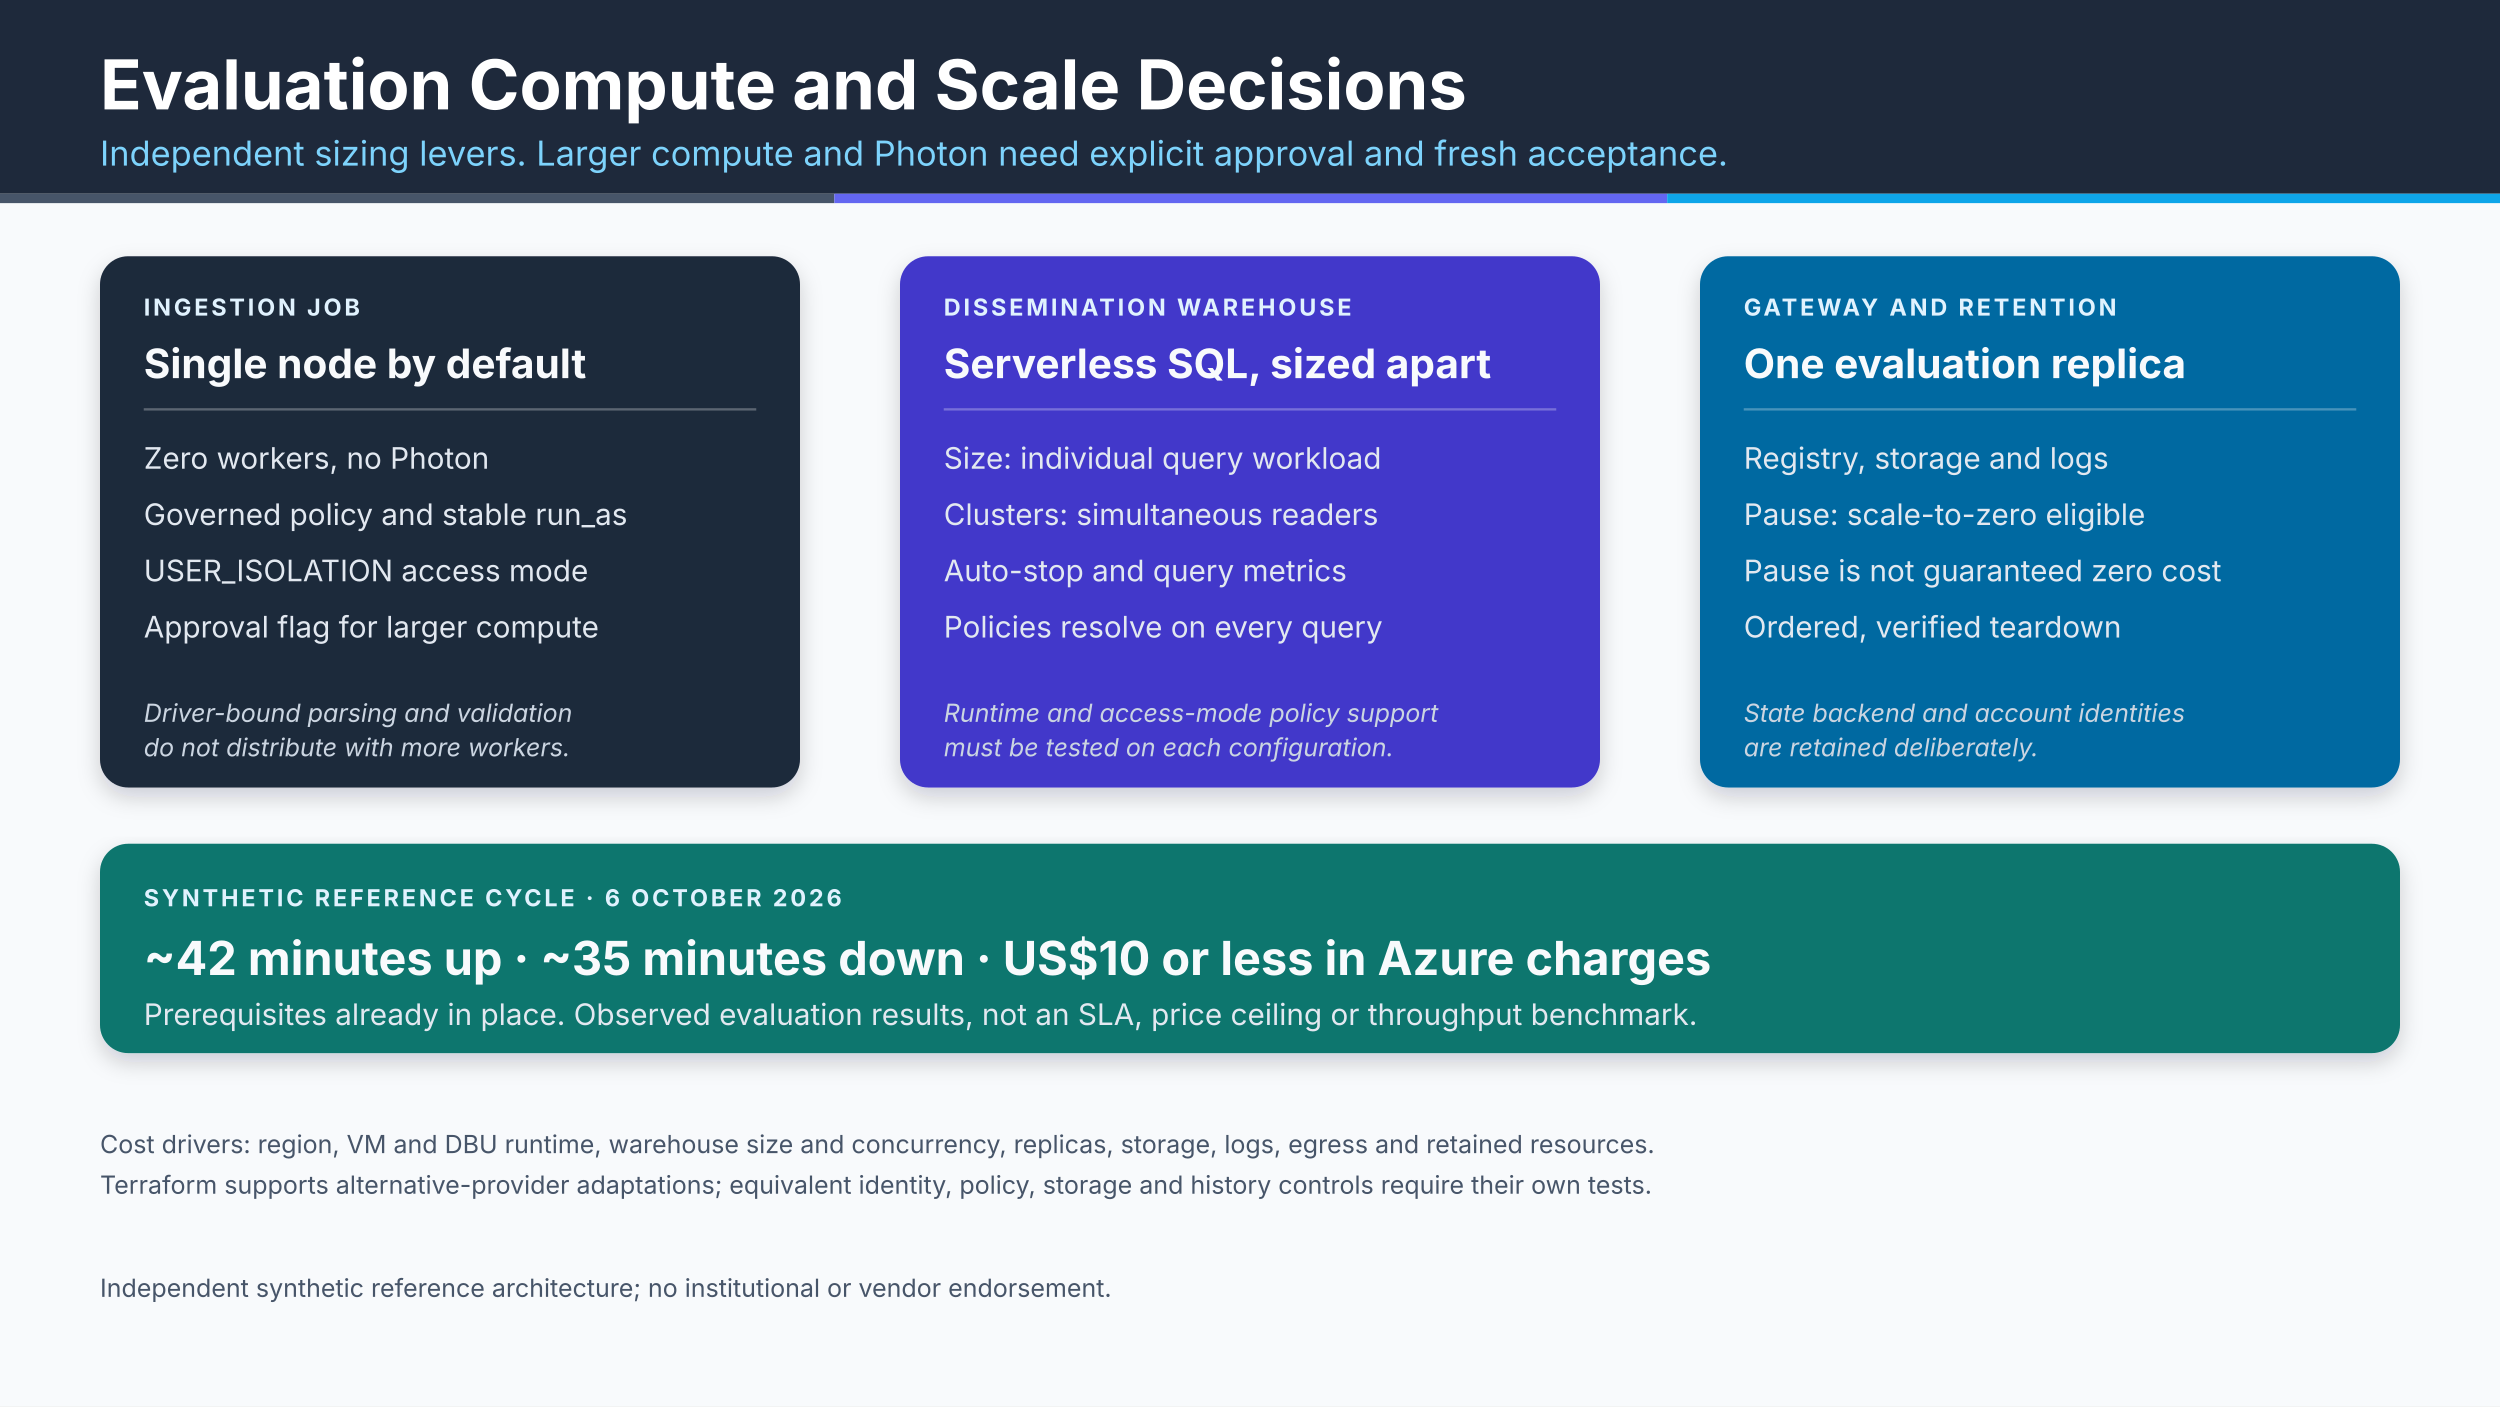
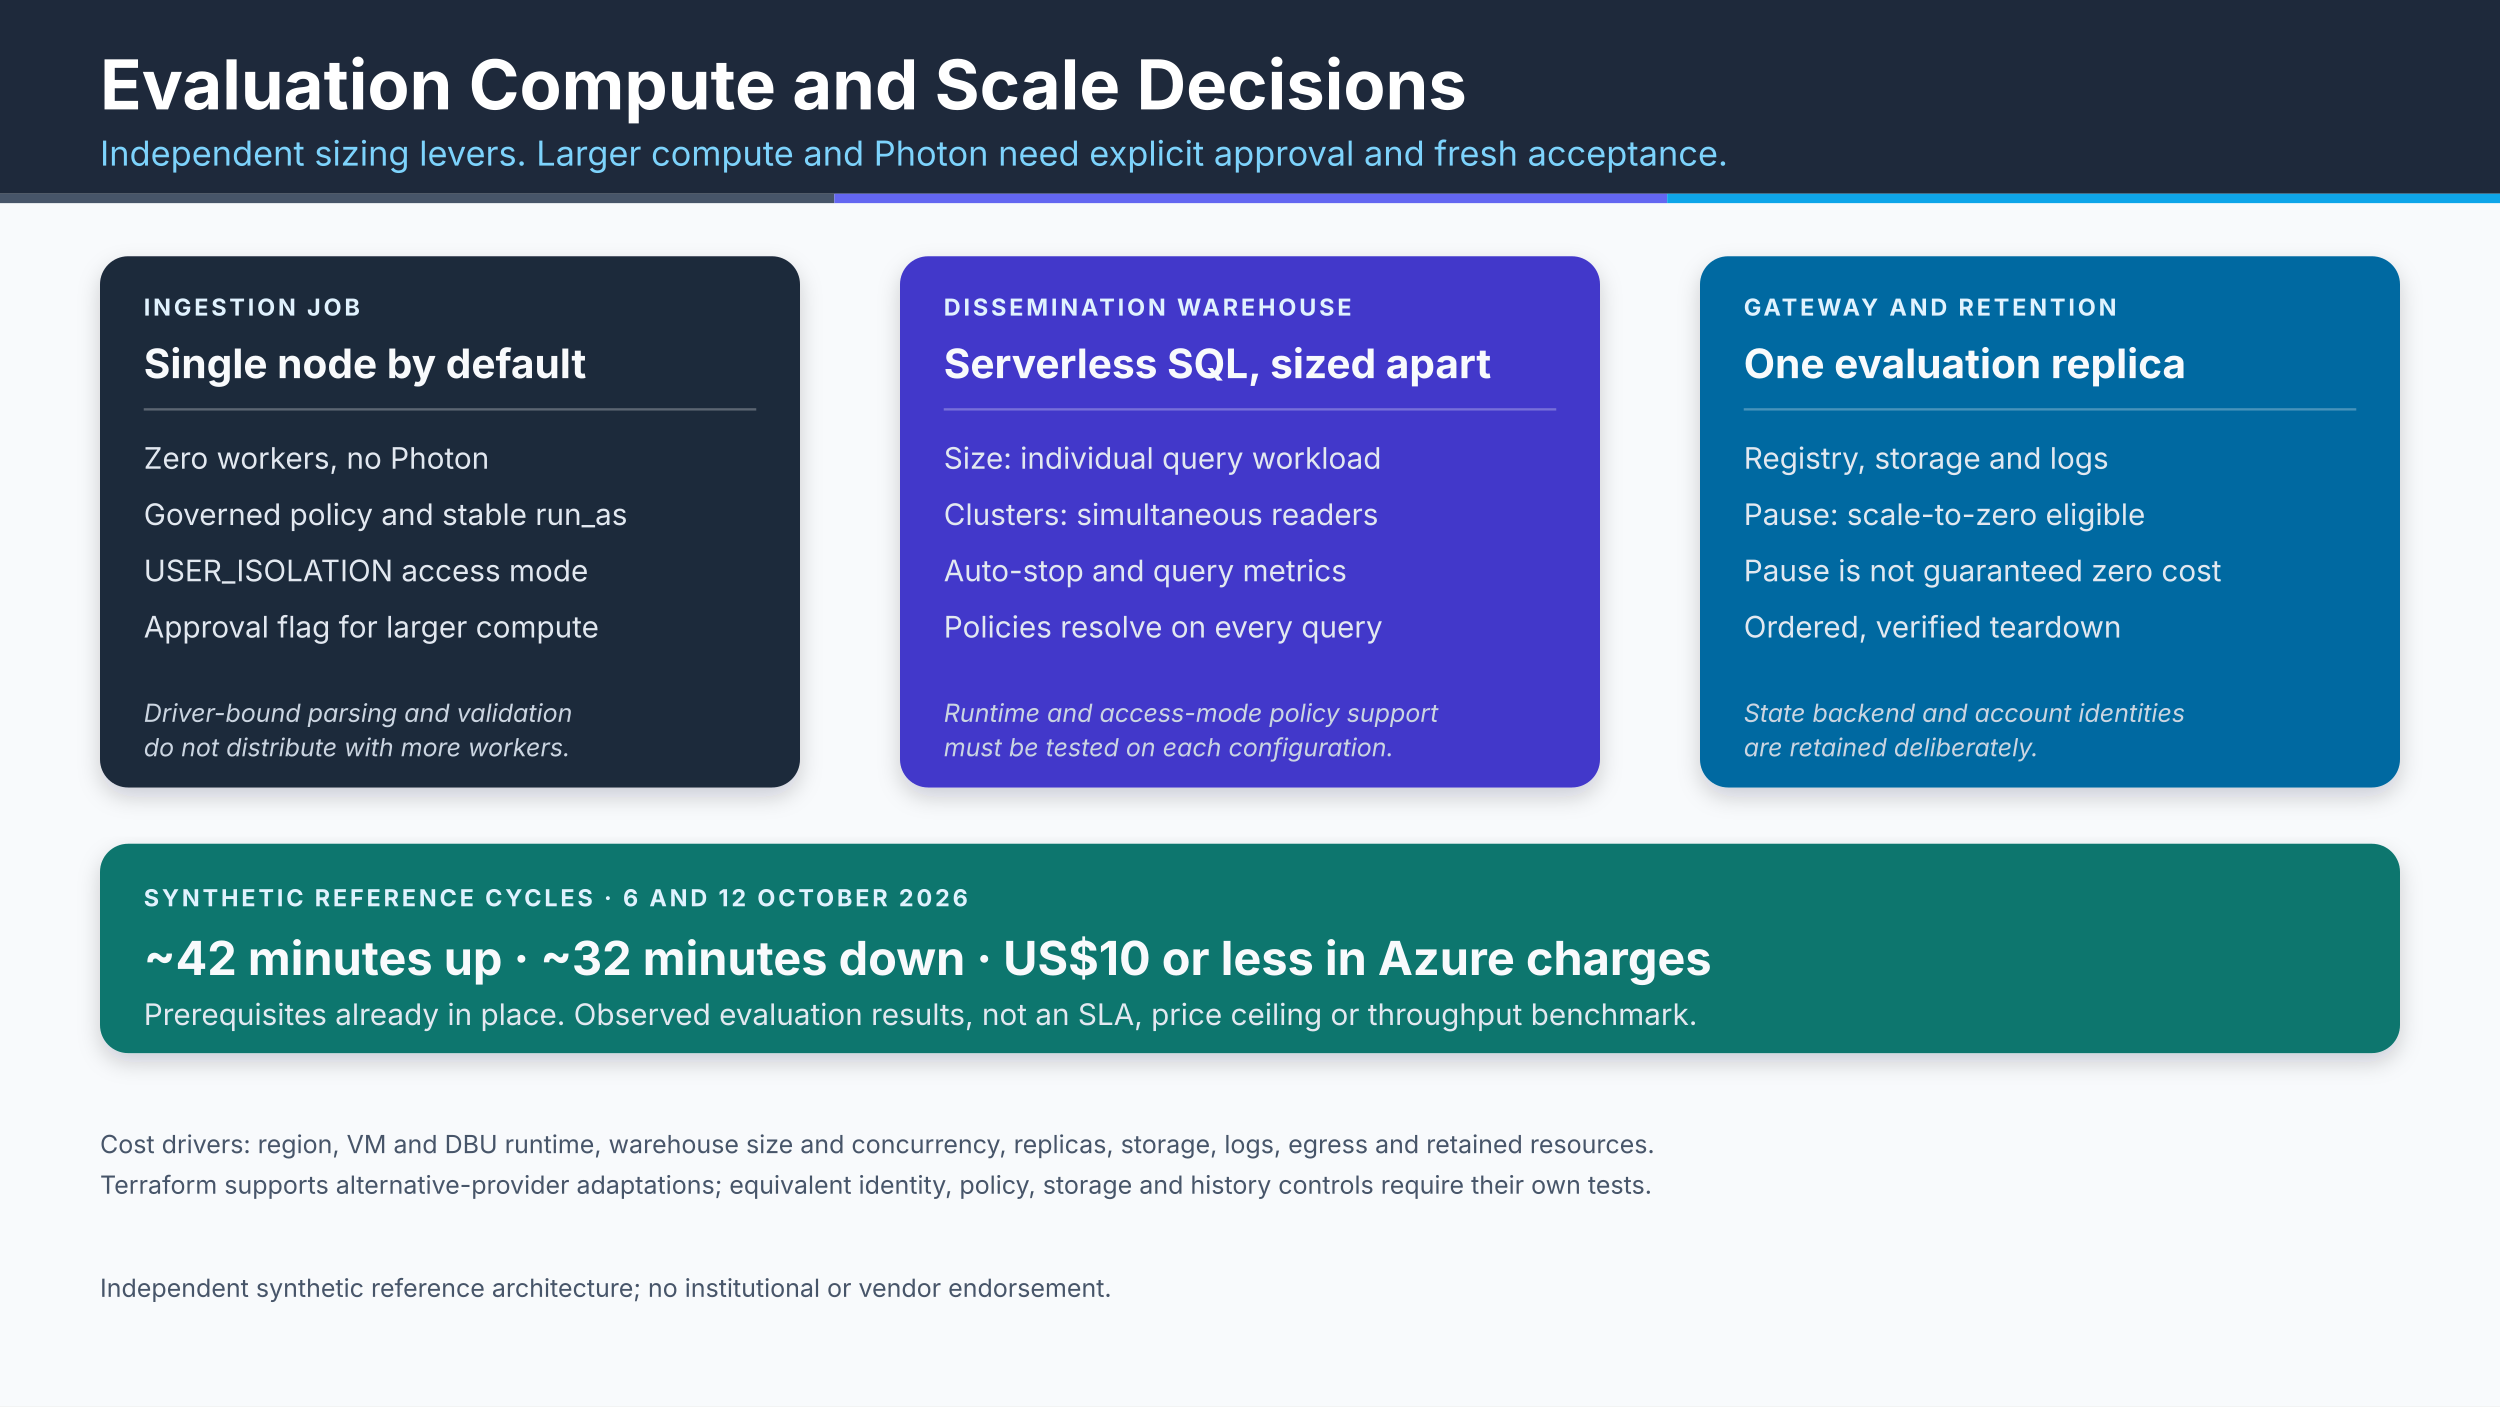
<svg xmlns="http://www.w3.org/2000/svg" width="1600" height="900" viewBox="0 0 1600 900" role="img" aria-labelledby="title description">
  <defs>
    <filter id="lift" x="-8%" y="-8%" width="116%" height="130%">
      <feDropShadow dx="0" dy="6" stdDeviation="7" flood-color="#0F172A" flood-opacity="0.18" />
    </filter>
  </defs>
  <style>
    text{font-family:Inter,'Segoe UI',Lato,'Liberation Sans',Arial,sans-serif;font-size:19px;fill:#F8FAFC}
    .title{font-size:44px;font-weight:700;fill:#FFFFFF}
    .subtitle{font-size:22px;fill:#7DD3FC}
    .label{font-size:15px;font-weight:700;letter-spacing:1.8px;fill:#E0F2FE}
    .h{font-size:26px;font-weight:700}
    .b{font-size:19px;fill:#E2E8F0}
    .note{font-size:16px;fill:#CBD5E1;font-style:italic}
    .big{font-size:30px;font-weight:700}
    .foot{fill:#475569;font-size:16px}
    .rule{stroke:#FFFFFF;stroke-opacity:0.28;stroke-width:1.5}
  </style>
  <rect width="1600" height="900" fill="#F8FAFC" />
  <rect width="1600" height="124" fill="#1E293B" />
  <rect y="124" width="534" height="6" fill="#475569" />
  <rect x="534" y="124" width="533" height="6" fill="#6366F1" />
  <rect x="1067" y="124" width="533" height="6" fill="#0EA5E9" />
  <text x="64" y="70" class="title">Evaluation Compute and Scale Decisions</text>
  <text x="64" y="106" class="subtitle">Independent sizing levers. Larger compute and Photon need explicit approval and fresh acceptance.</text>
  <g filter="url(#lift)">
    <rect x="64" y="164" width="448" height="340" rx="18" fill="#1E293B" />
    <rect x="576" y="164" width="448" height="340" rx="18" fill="#4338CA" />
    <rect x="1088" y="164" width="448" height="340" rx="18" fill="#0369A1" />
  </g>
  <text x="92" y="202" class="label">INGESTION JOB</text>
  <text x="92" y="242" class="h">Single node by default</text>
  <path d="M92 262 H484" class="rule" />
  <text x="92" y="300" class="b">Zero workers, no Photon</text>
  <text x="92" y="336" class="b">Governed policy and stable run_as</text>
  <text x="92" y="372" class="b">USER_ISOLATION access mode</text>
  <text x="92" y="408" class="b">Approval flag for larger compute</text>
  <text x="92" y="462" class="note">Driver-bound parsing and validation</text>
  <text x="92" y="484" class="note">do not distribute with more workers.</text>
  <text x="604" y="202" class="label">DISSEMINATION WAREHOUSE</text>
  <text x="604" y="242" class="h">Serverless SQL, sized apart</text>
  <path d="M604 262 H996" class="rule" />
  <text x="604" y="300" class="b">Size: individual query workload</text>
  <text x="604" y="336" class="b">Clusters: simultaneous readers</text>
  <text x="604" y="372" class="b">Auto-stop and query metrics</text>
  <text x="604" y="408" class="b">Policies resolve on every query</text>
  <text x="604" y="462" class="note">Runtime and access-mode policy support</text>
  <text x="604" y="484" class="note">must be tested on each configuration.</text>
  <text x="1116" y="202" class="label">GATEWAY AND RETENTION</text>
  <text x="1116" y="242" class="h">One evaluation replica</text>
  <path d="M1116 262 H1508" class="rule" />
  <text x="1116" y="300" class="b">Registry, storage and logs</text>
  <text x="1116" y="336" class="b">Pause: scale-to-zero eligible</text>
  <text x="1116" y="372" class="b">Pause is not guaranteed zero cost</text>
  <text x="1116" y="408" class="b">Ordered, verified teardown</text>
  <text x="1116" y="462" class="note">State backend and account identities</text>
  <text x="1116" y="484" class="note">are retained deliberately.</text>
  <rect x="64" y="540" width="1472" height="134" rx="18" fill="#0F766E" filter="url(#lift)" />
-   <text x="92" y="580" class="label">SYNTHETIC REFERENCE CYCLE · 6 OCTOBER 2026</text>
-   <text x="92" y="624" class="big">~42 minutes up · ~35 minutes down · US$10 or less in Azure charges</text>
+   <text x="92" y="580" class="label">SYNTHETIC REFERENCE CYCLES · 6 AND 12 OCTOBER 2026</text>
+   <text x="92" y="624" class="big">~42 minutes up · ~32 minutes down · US$10 or less in Azure charges</text>
  <text x="92" y="656" class="b">Prerequisites already in place. Observed evaluation results, not an SLA, price ceiling or throughput benchmark.</text>
  <text x="64" y="738" class="foot">Cost drivers: region, VM and DBU runtime, warehouse size and concurrency, replicas, storage, logs, egress and retained resources.</text>
  <text x="64" y="764" class="foot">Terraform supports alternative-provider adaptations; equivalent identity, policy, storage and history controls require their own tests.</text>
  <text x="64" y="830" class="foot">Independent synthetic reference architecture; no institutional or vendor endorsement.</text>
</svg>
